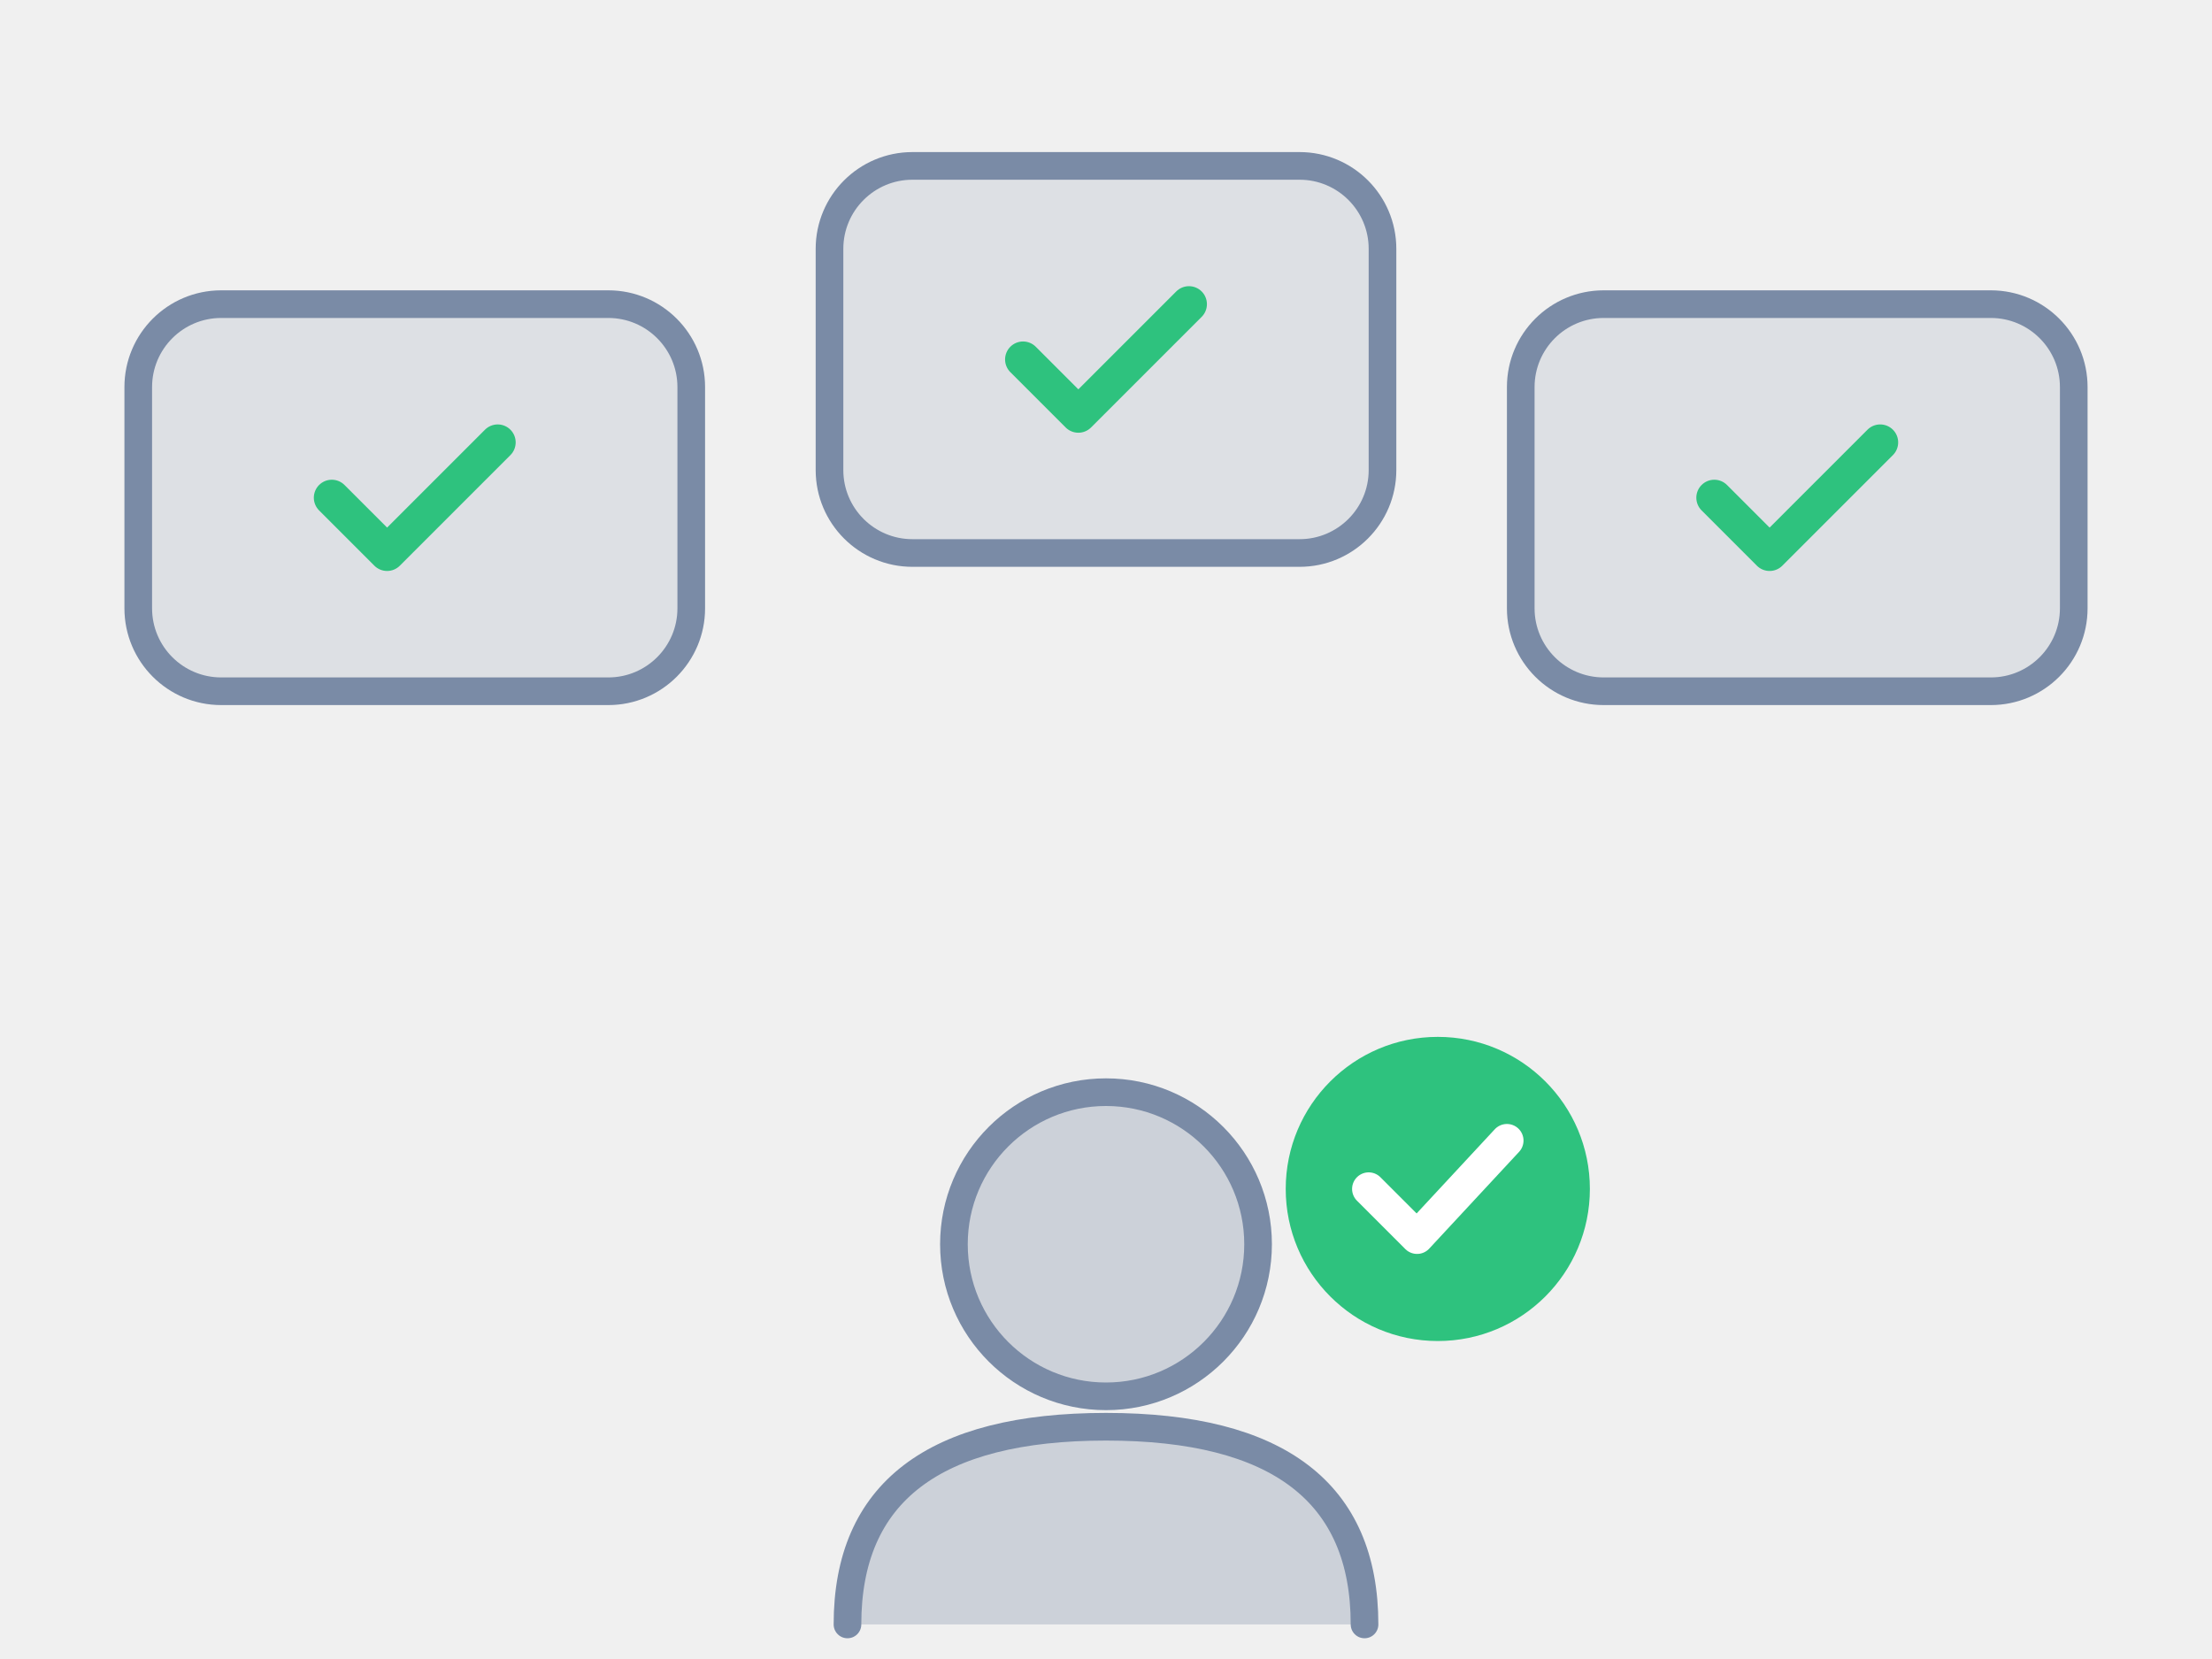
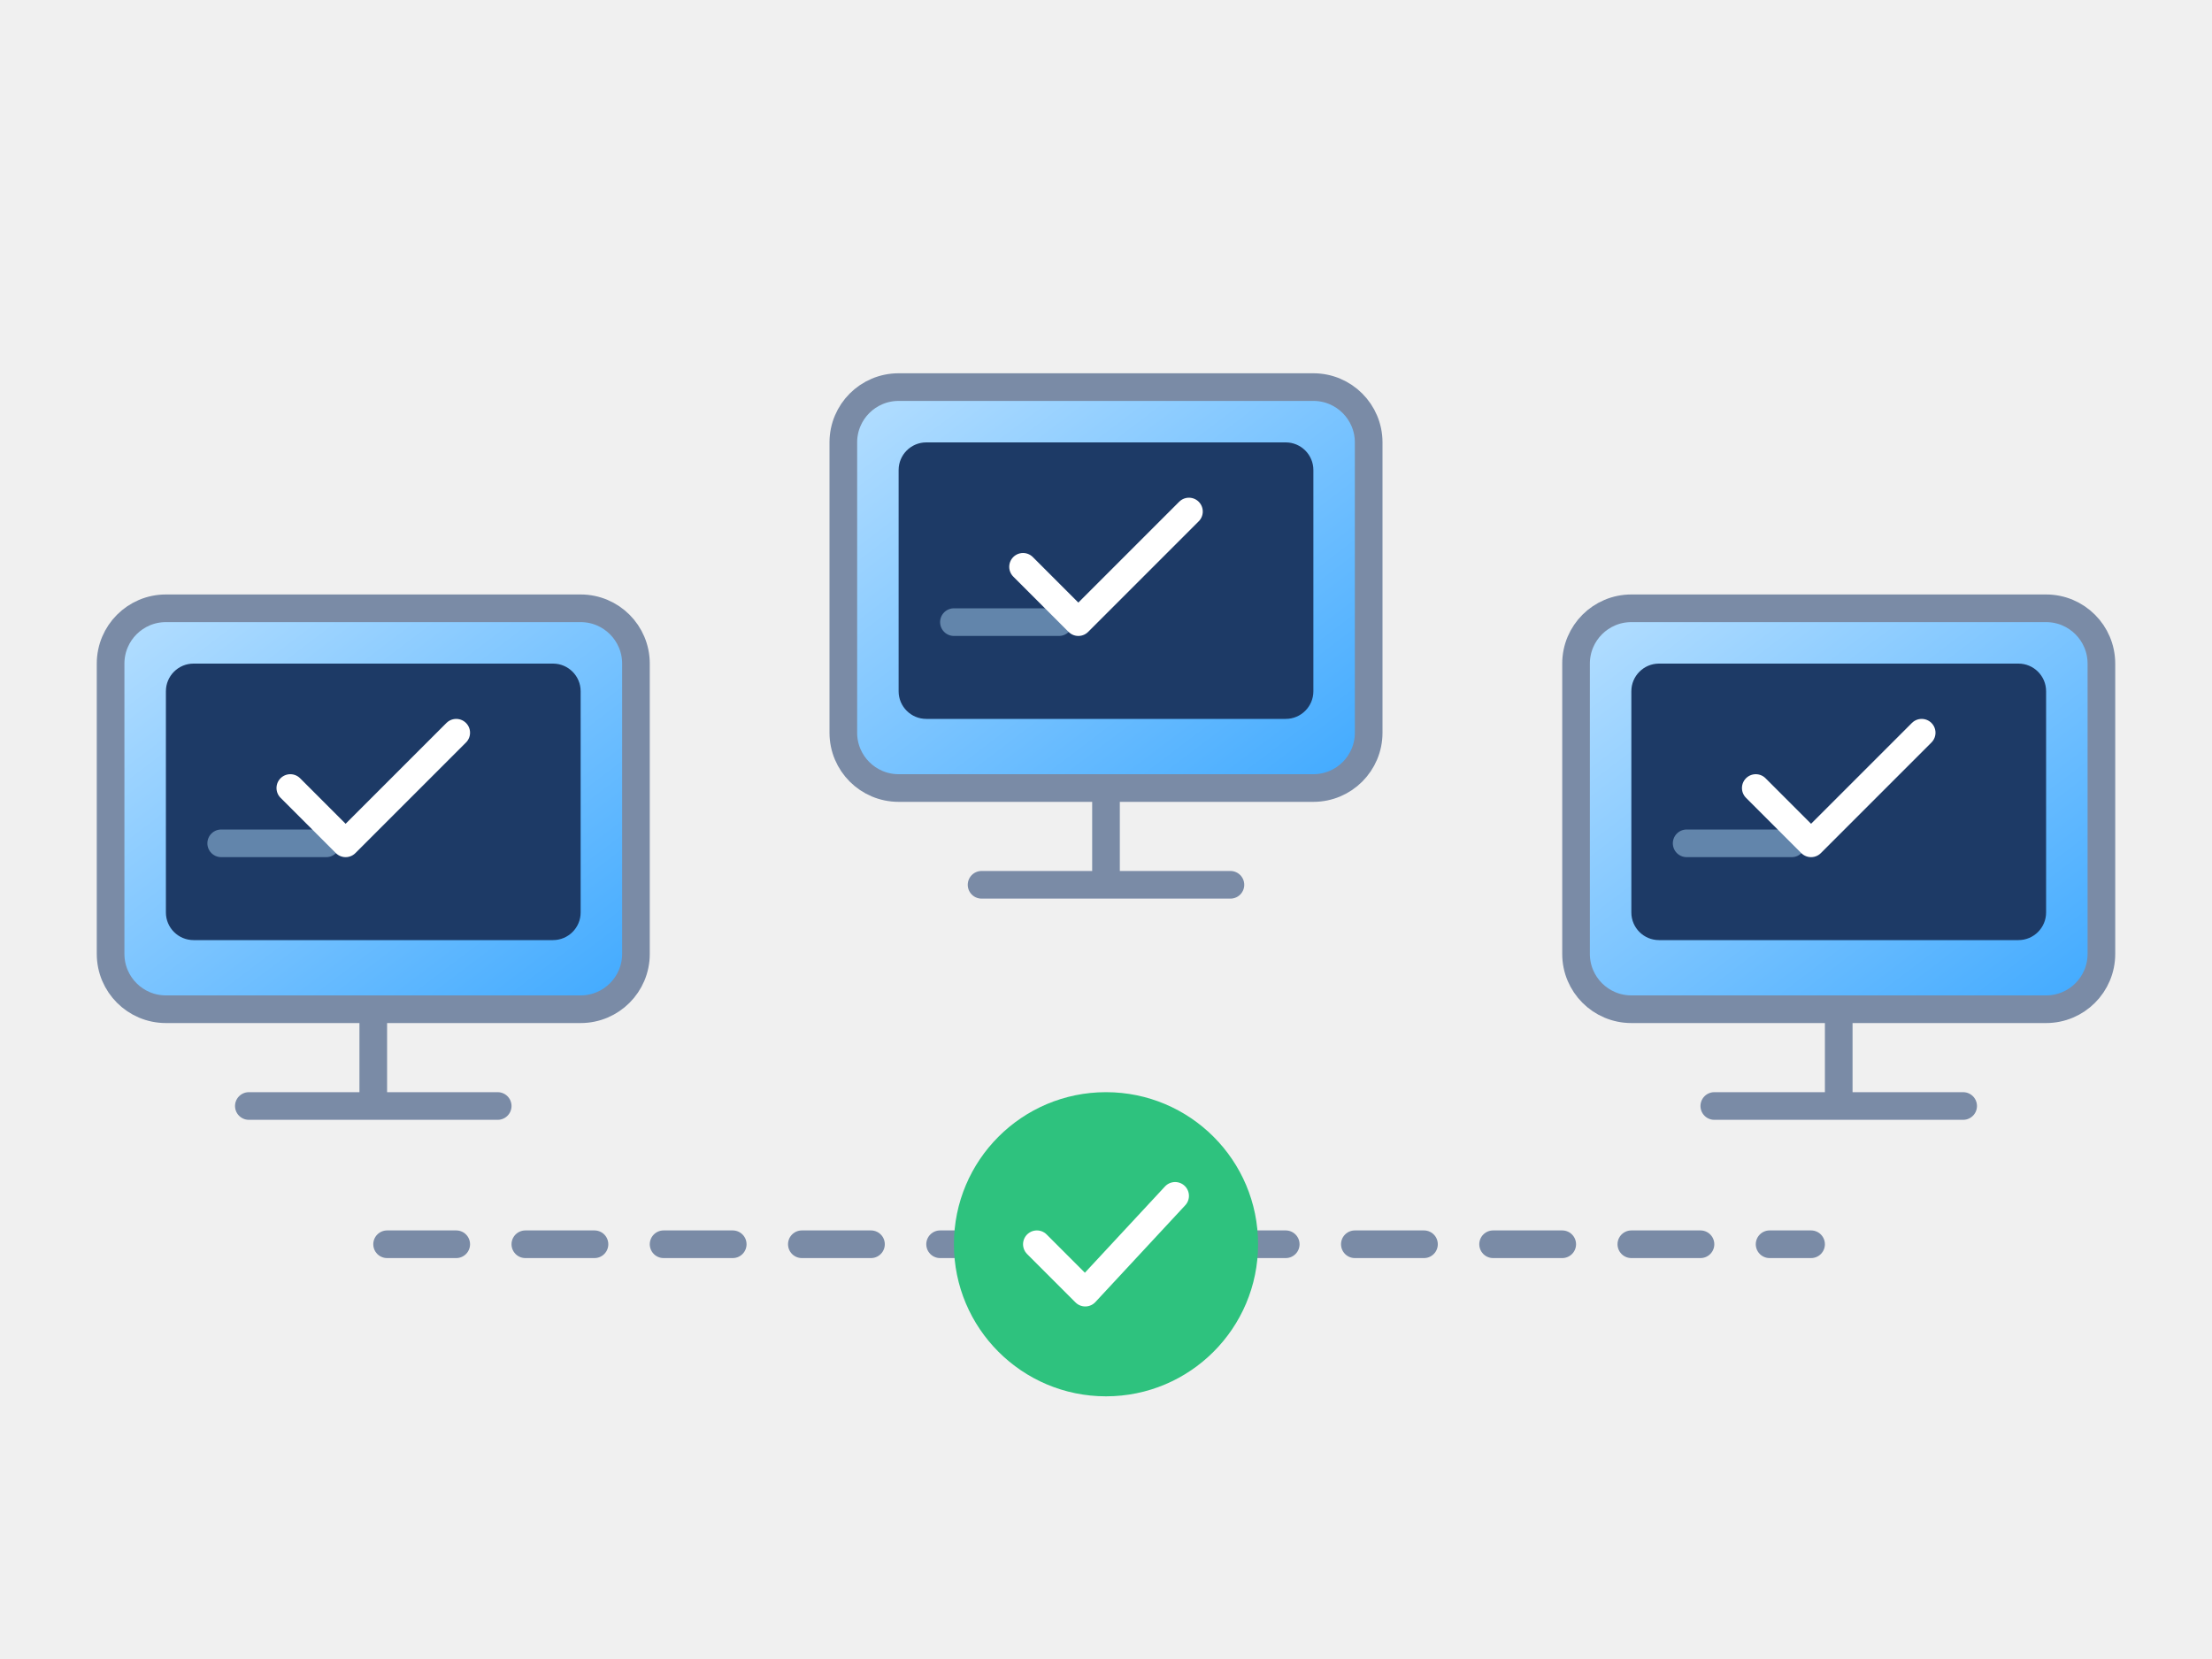
- <svg xmlns="http://www.w3.org/2000/svg" width="160" height="120" viewBox="0 0 160 120" role="img" aria-label="Calibration saved">
+ <svg xmlns="http://www.w3.org/2000/svg" width="160" height="120" viewBox="0 0 160 120" role="img" aria-labelledby="title description">
  <defs>
-     <linearGradient id="scr" x1="0" y1="0" x2="1" y2="1">
-       <stop offset="0" stop-color="#B6DFFF" />
+     <linearGradient id="screen" x1="0" y1="0" x2="1" y2="1">
+       <stop stop-color="#B6DFFF" />
      <stop offset="1" stop-color="#3FA9FF" />
    </linearGradient>
-     <linearGradient id="tile" x1="0" y1="0" x2="0" y2="1">
-       <stop offset="0" stop-color="#24497F" />
-       <stop offset="1" stop-color="#0F1B2D" />
-     </linearGradient>
  </defs>
-   <rect x="10" y="22" width="40" height="28" rx="6" fill="#7A8BA6" fill-opacity=".16" stroke="#7A8BA6" stroke-width="2" />
-   <rect x="60" y="12" width="40" height="28" rx="6" fill="#7A8BA6" fill-opacity=".16" stroke="#7A8BA6" stroke-width="2" />
-   <rect x="110" y="22" width="40" height="28" rx="6" fill="#7A8BA6" fill-opacity=".16" stroke="#7A8BA6" stroke-width="2" />
-   <path d="M24 36l4 4l8-8" fill="none" stroke="#2EC27E" stroke-width="2.6" stroke-linecap="round" stroke-linejoin="round" />
-   <path d="M74 26l4 4l8-8" fill="none" stroke="#2EC27E" stroke-width="2.6" stroke-linecap="round" stroke-linejoin="round" />
-   <path d="M124 36l4 4l8-8" fill="none" stroke="#2EC27E" stroke-width="2.6" stroke-linecap="round" stroke-linejoin="round" />
-   <circle cx="80" cy="90" r="11" fill="#7A8BA6" fill-opacity=".3" stroke="#7A8BA6" stroke-width="2" />
-   <path d="M61.3 117.5q0-14.3 18.7-14.3q18.7 0 18.7 14.3" fill="#7A8BA6" fill-opacity=".3" stroke="#7A8BA6" stroke-width="2" stroke-linecap="round" />
-   <circle cx="104" cy="86" r="11" fill="#2EC27E" />
-   <path d="M99 86l3.5 3.5l6.5-7" fill="none" stroke="#fff" stroke-width="2.4" stroke-linecap="round" stroke-linejoin="round" />
+   <g>
+     <rect x="8" y="44" width="38" height="29" rx="4" fill="url(#screen)" fill-opacity="1" stroke="#7A8BA6" stroke-width="2" />
+     <rect x="12" y="48" width="30" height="20" rx="2" fill="#1D3A66" />
+     <path d="M16 61h7.6" fill="none" stroke="#B6DFFF" stroke-width="2" stroke-linecap="round" stroke-linejoin="round" opacity=".45" />
+     <path d="M27.0 73v7m-9 0h18" fill="none" stroke="#7A8BA6" stroke-width="2" stroke-linecap="round" stroke-linejoin="round" />
+   </g>
+   <path d="M21 57l4 4 8-8" fill="none" stroke="#FFFFFF" stroke-width="2" stroke-linecap="round" stroke-linejoin="round" />
+   <g>
+     <rect x="61" y="28" width="38" height="29" rx="4" fill="url(#screen)" fill-opacity="1" stroke="#7A8BA6" stroke-width="2" />
+     <rect x="65" y="32" width="30" height="20" rx="2" fill="#1D3A66" />
+     <path d="M69 45h7.6" fill="none" stroke="#B6DFFF" stroke-width="2" stroke-linecap="round" stroke-linejoin="round" opacity=".45" />
+     <path d="M80.0 57v7m-9 0h18" fill="none" stroke="#7A8BA6" stroke-width="2" stroke-linecap="round" stroke-linejoin="round" />
+   </g>
+   <path d="M74 41l4 4 8-8" fill="none" stroke="#FFFFFF" stroke-width="2" stroke-linecap="round" stroke-linejoin="round" />
+   <g>
+     <rect x="114" y="44" width="38" height="29" rx="4" fill="url(#screen)" fill-opacity="1" stroke="#7A8BA6" stroke-width="2" />
+     <rect x="118" y="48" width="30" height="20" rx="2" fill="#1D3A66" />
+     <path d="M122 61h7.6" fill="none" stroke="#B6DFFF" stroke-width="2" stroke-linecap="round" stroke-linejoin="round" opacity=".45" />
+     <path d="M133.0 73v7m-9 0h18" fill="none" stroke="#7A8BA6" stroke-width="2" stroke-linecap="round" stroke-linejoin="round" />
+   </g>
+   <path d="M127 57l4 4 8-8" fill="none" stroke="#FFFFFF" stroke-width="2" stroke-linecap="round" stroke-linejoin="round" />
+   <path d="M28 90h103" fill="none" stroke="#7A8BA6" stroke-width="2" stroke-linecap="round" stroke-linejoin="round" stroke-dasharray="5 5" />
+   <circle cx="80" cy="90" r="11" fill="#2EC27E" stroke="none" stroke-width="2" />
+   <path d="M75 90l3.5 3.5 6.5-7" fill="none" stroke="#FFFFFF" stroke-width="2" stroke-linecap="round" stroke-linejoin="round" />
</svg>
